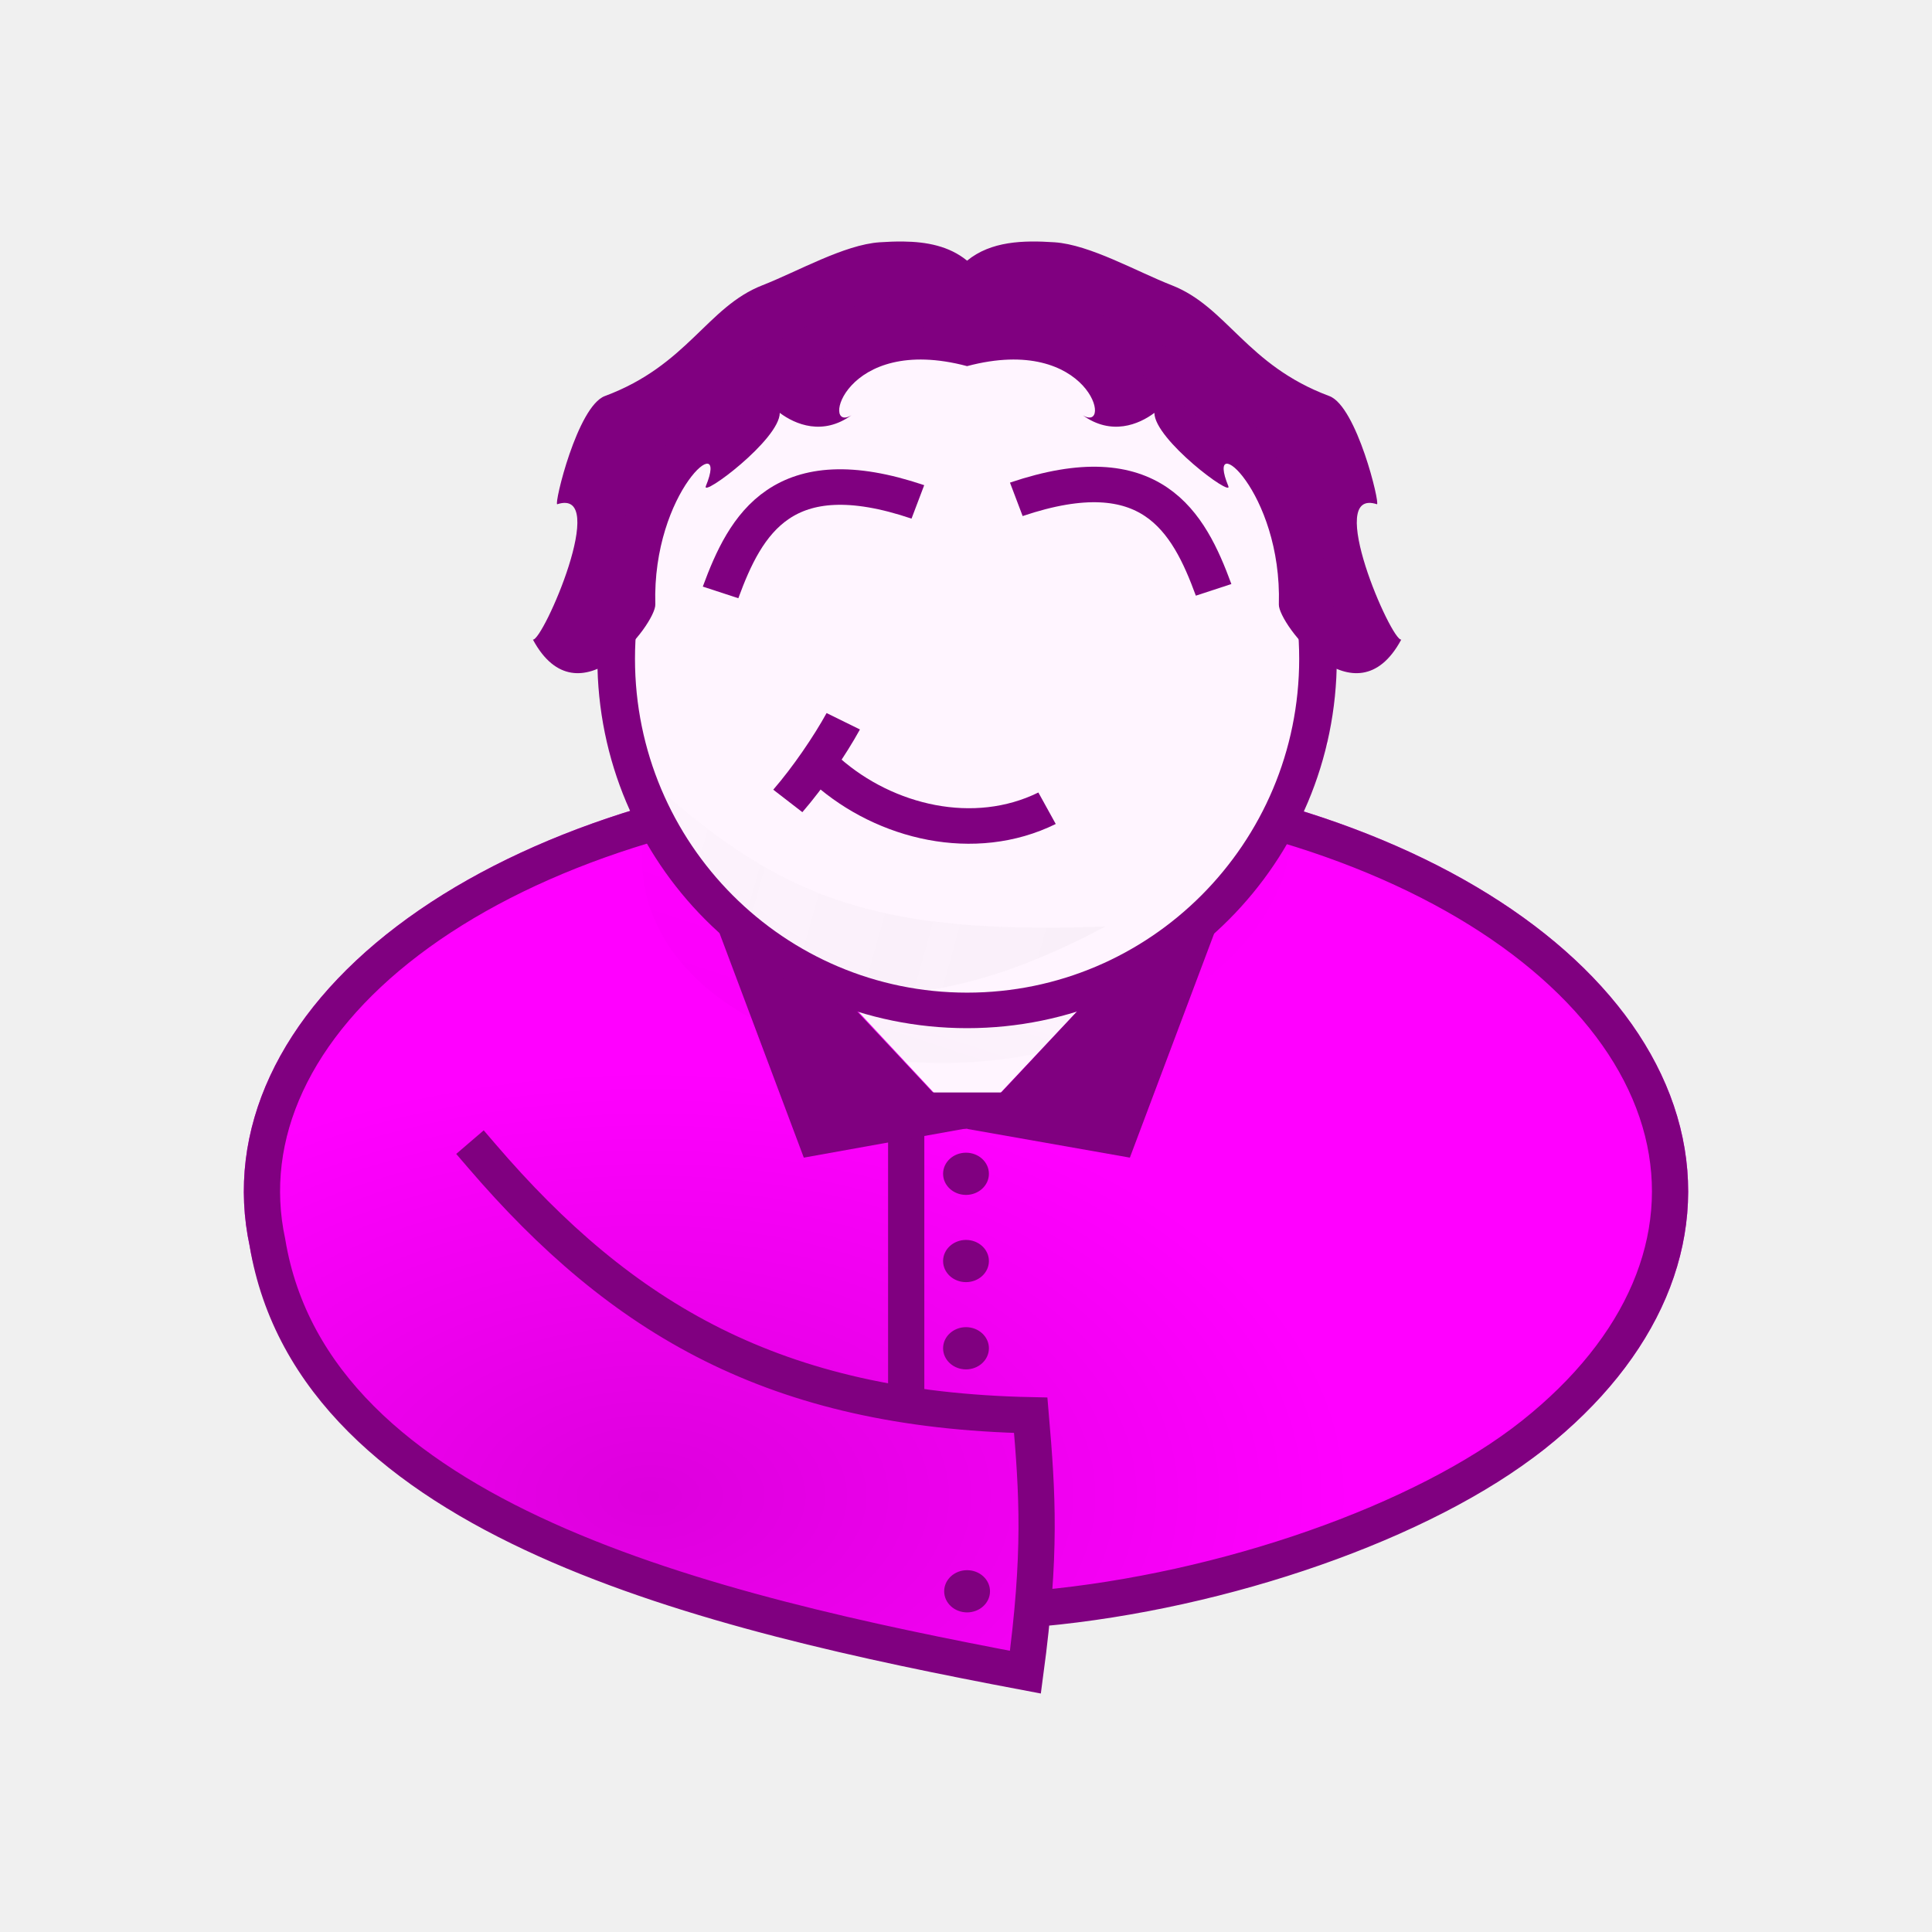
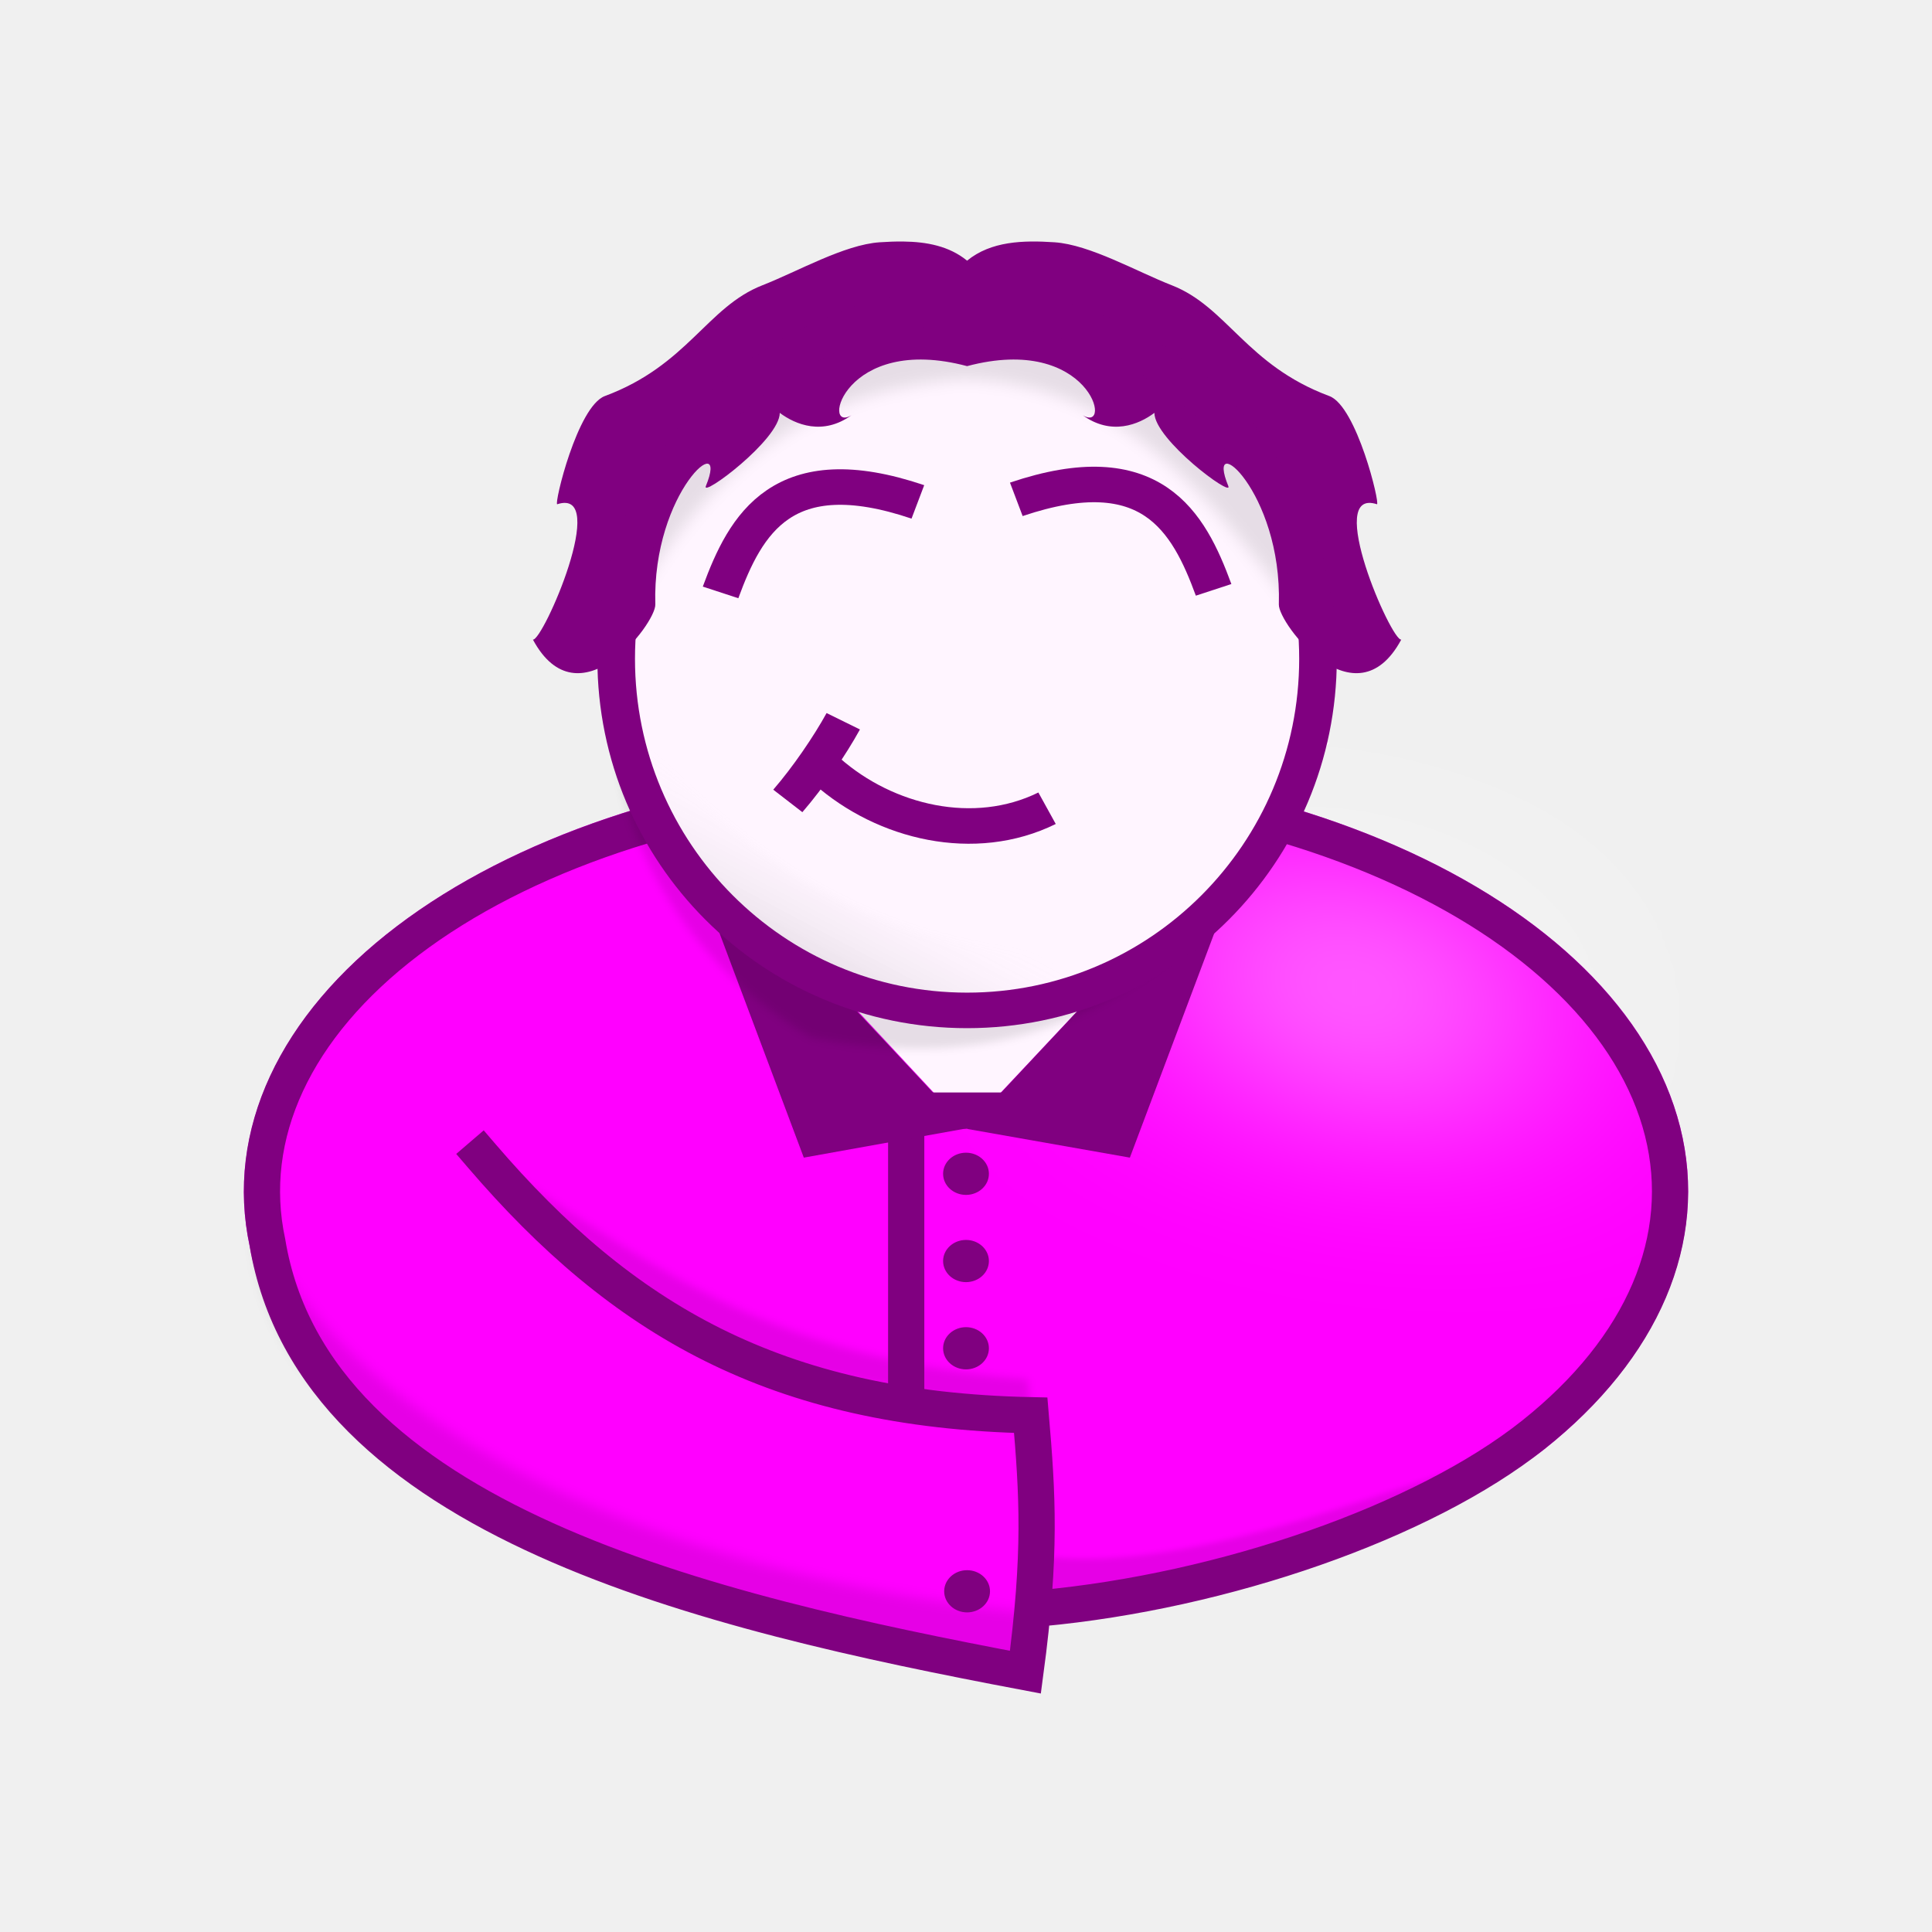
<svg xmlns="http://www.w3.org/2000/svg" xmlns:xlink="http://www.w3.org/1999/xlink" width="1600" height="1600" viewBox="0 0 1600 1600" version="1.1" id="svg8" enable-background="new">
  <defs id="defs2">
-     <linearGradient id="linearGradient965">
-       <stop style="stop-color:#000000;stop-opacity:1;" offset="0" id="stop961" />
-       <stop style="stop-color:#000000;stop-opacity:0;" offset="1" id="stop963" />
+     <linearGradient id="linearGradient1339">
+       <stop id="stop1335" offset="0" style="stop-color:#ffffff;stop-opacity:0" />
+       <stop id="stop1337" offset="1" style="stop-color:#000000;stop-opacity:0.996" />
    </linearGradient>
-     <linearGradient id="linearGradient1339">
-       <stop id="stop1335" offset="0" style="stop-color:#ffffff;stop-opacity:0.231" />
-       <stop id="stop1337" offset="1" style="stop-color:#000000;stop-opacity:0.141" />
-     </linearGradient>
-     <linearGradient id="linearGradient1071">
-       <stop style="stop-color:#000000;stop-opacity:1;" offset="0" id="stop1067" />
-       <stop style="stop-color:#000000;stop-opacity:0.141" offset="1" id="stop1069" />
-     </linearGradient>
-     <linearGradient id="linearGradient838">
-       <stop id="stop834" offset="0" style="stop-color:#ff00ff;stop-opacity:1;" />
-       <stop id="stop836" offset="1" style="stop-color:#ffaaff;stop-opacity:1" />
-     </linearGradient>
-     <radialGradient xlink:href="#linearGradient838" id="radialGradient827" cx="57.282" cy="139.573" fx="57.282" fy="139.573" r="22.357" gradientTransform="matrix(1,0,0,0.8816568,0,16.51751)" gradientUnits="userSpaceOnUse" spreadMethod="reflect" />
-     <linearGradient xlink:href="#linearGradient1071" id="linearGradient1049" gradientUnits="userSpaceOnUse" gradientTransform="matrix(0.5490671,0,0,0.6440534,474.4132,-198.2713)" x1="502.894" y1="290.314" x2="590.971" y2="136.298" />
-     <linearGradient xlink:href="#linearGradient1071" id="linearGradient1226" gradientUnits="userSpaceOnUse" gradientTransform="matrix(1.178848,0,0,1.319536,-65.99549,-75.18657)" x1="430.561" y1="280.298" x2="590.971" y2="136.298" />
-     <linearGradient xlink:href="#linearGradient1339" id="linearGradient2511" x1="518.801" y1="271.596" x2="943.907" y2="391.781" gradientUnits="userSpaceOnUse" gradientTransform="matrix(1.105025,0.5759596,0,1.28166,-93.32294,-306.5986)" />
-     <radialGradient xlink:href="#linearGradient965" id="radialGradient967" cx="538.192" cy="1373.606" fx="538.192" fy="1373.606" r="582.553" gradientTransform="matrix(1,0,0,0.606743,0,405.5889)" gradientUnits="userSpaceOnUse" />
-     <filter style="color-interpolation-filters:sRGB" id="filter973">
-       <feBlend mode="darken" in2="BackgroundImage" id="feBlend975" />
+     <linearGradient xlink:href="#linearGradient1339" id="linearGradient2511" x1="697.047" y1="343.439" x2="696.175" y2="434.516" gradientUnits="userSpaceOnUse" gradientTransform="matrix(1.105025,0.5759596,0,1.28166,-93.32295,-306.5986)" />
+     <filter style="color-interpolation-filters:sRGB" id="filter1130" x="-0.659" width="2.318" y="-1.173" height="3.346">
+       <feGaussianBlur stdDeviation="53.489" id="feGaussianBlur1132" />
    </filter>
-     <radialGradient xlink:href="#linearGradient965" id="radialGradient1023" gradientUnits="userSpaceOnUse" gradientTransform="matrix(1,0,0,0.606743,0,405.5889)" cx="538.192" cy="1373.606" fx="538.192" fy="1373.606" r="582.553" />
+     <filter style="color-interpolation-filters:sRGB" id="filter1148" x="-0.018" width="1.035" y="-0.037" height="1.075">
+       <feGaussianBlur stdDeviation="3.347" id="feGaussianBlur1150" />
+     </filter>
+     <filter style="color-interpolation-filters:sRGB" id="filter1160" x="-0.019" width="1.038" y="-0.033" height="1.065">
+       <feGaussianBlur stdDeviation="5.159" id="feGaussianBlur1162" />
+     </filter>
+     <filter style="color-interpolation-filters:sRGB" id="filter1184" x="-0.016" width="1.032" y="-0.048" height="1.096">
+       <feGaussianBlur stdDeviation="2.538" id="feGaussianBlur1186" />
+     </filter>
+     <filter style="color-interpolation-filters:sRGB" id="filter1208" x="-0.019" width="1.037" y="-0.034" height="1.067">
+       <feGaussianBlur stdDeviation="3.41" id="feGaussianBlur1210" />
+     </filter>
+     <filter style="color-interpolation-filters:sRGB" id="filter1226" x="-0.027" width="1.053" y="-0.056" height="1.112">
+       <feGaussianBlur stdDeviation="6.268" id="feGaussianBlur1228" />
+     </filter>
+     <filter style="color-interpolation-filters:sRGB" id="filter1240" x="-0.017" width="1.034" y="-0.04" height="1.081">
+       <feGaussianBlur stdDeviation="3.24" id="feGaussianBlur1242" />
+     </filter>
  </defs>
-   <g id="layer7" style="display:inline" transform="translate(2.056898,158.0872)">
-     <g id="layer1" transform="translate(71.23495,903.3248)" style="display:inline;opacity:1">
-       <path style="display:inline;fill:#ff00ff;fill-opacity:1;fill-rule:nonzero;stroke:#ff00ff;stroke-width:30;stroke-linecap:square;stroke-linejoin:miter;stroke-miterlimit:4;stroke-dasharray:none;stroke-opacity:1;paint-order:fill markers stroke" d="m 799.699,646.014 c -26.105,0.008 -52.318,1.04 -78.473,3.123 -152.17,12.119 -290.009,58.816 -383.578,129.947 -93.57,71.131 -135.313,160.952 -116.164,249.955 38.312,231.031 619.933,349.659 619.933,349.659 l 8.115,-54.611 c 0,0 329.189,-63.473 420.18,-135.737 90.991,-72.264 129.494,-162.578 107.148,-251.326 C 1354.515,848.275 1273.124,768.26 1150.365,714.357 1048.706,669.719 925.477,645.975 799.699,646.014 Z M 398.975,957.252 617.451,1123.504 c -89.358,-36.174 -165.012,-93.442 -218.477,-166.252 z" transform="translate(-73.29185,-1061.412)" id="path910" />
-       <path style="display:inline;fill:#fff5ff;fill-opacity:1;fill-rule:nonzero;stroke:none;stroke-width:32.722;stroke-linecap:butt;stroke-linejoin:miter;stroke-miterlimit:4;stroke-dasharray:none;stroke-opacity:1;paint-order:fill markers stroke" id="path957" d="m 429.504,-446.931 a 667.427,357.657 0 0 1 598.417,0.593 l -300.311,319.406 z" />
-     </g>
-     <g style="display:inline;opacity:0.133;filter:url(#filter973)" transform="translate(71.23495,903.3248)" id="g1184">
-       <ellipse id="ellipse1047" style="display:inline;opacity:0.115;fill:url(#linearGradient1049);fill-opacity:1;fill-rule:evenodd;stroke:none;stroke-width:14.867;stroke-linecap:butt;stroke-linejoin:miter;stroke-miterlimit:4;stroke-dasharray:none;stroke-opacity:1;paint-order:fill markers stroke" cx="819.648" cy="-194.215" rx="266.959" ry="184.579" transform="matrix(0.9749971,-0.2222175,0.3683795,0.9296755,0,0)" />
-       <path id="path923" style="display:inline;fill:url(#radialGradient1023);fill-opacity:1;fill-rule:nonzero;stroke:none;stroke-width:30;stroke-linecap:square;stroke-linejoin:miter;stroke-miterlimit:4;stroke-dasharray:none;stroke-opacity:0.346;paint-order:fill markers stroke" d="M 801.804,936.067 560.243,677.899 c -160.838,54.837 -372.171,174.504 -338.759,351.14 38.312,231.031 359.225,300.33 619.933,349.659 3.279,-24.419 6.541,-34.785 8.115,-54.611 137.586,-23.284 320.275,-59.352 420.18,-135.737 90.991,-72.264 129.494,-162.578 107.148,-251.326 -74.3,-157.314 -182.954,-215.51 -335.713,-258.685 z" transform="translate(-73.29185,-1061.412)" />
-     </g>
-     <g transform="translate(71.23495,903.3248)" id="g1055" style="display:inline">
-       <ellipse id="ellipse849" style="opacity:0.115;fill:none;fill-opacity:1;fill-rule:evenodd;stroke:none;stroke-width:30.265;stroke-linecap:butt;stroke-linejoin:miter;stroke-miterlimit:4;stroke-dasharray:none;stroke-opacity:1;paint-order:fill markers stroke" cx="727.61" cy="-70.341" rx="583.872" ry="349.751" />
-       <ellipse ry="16.662" rx="18.157" cy="-17.077" cx="726.708" id="ellipse2524" style="display:inline;opacity:1;fill:#800080;fill-opacity:1;fill-rule:nonzero;stroke:#800080;stroke-width:1.63;stroke-linecap:square;stroke-linejoin:round;stroke-miterlimit:4;stroke-dasharray:none;stroke-opacity:1;paint-order:stroke markers fill" />
-       <ellipse style="display:inline;opacity:1;fill:#800080;fill-opacity:1;fill-rule:nonzero;stroke:#800080;stroke-width:1.63;stroke-linecap:square;stroke-linejoin:round;stroke-miterlimit:4;stroke-dasharray:none;stroke-opacity:1;paint-order:stroke markers fill" id="ellipse2526" cx="726.708" cy="-89.321" rx="18.157" ry="16.662" />
-       <ellipse style="display:inline;opacity:1;fill:#800080;fill-opacity:1;fill-rule:nonzero;stroke:#800080;stroke-width:1.63;stroke-linecap:square;stroke-linejoin:round;stroke-miterlimit:4;stroke-dasharray:none;stroke-opacity:1;paint-order:stroke markers fill" id="ellipse898" cx="726.708" cy="55.168" rx="18.157" ry="16.662" />
-       <path id="path1261" style="display:inline;fill:none;fill-opacity:1;fill-rule:nonzero;stroke:#800080;stroke-width:30;stroke-linecap:square;stroke-linejoin:miter;stroke-miterlimit:4;stroke-dasharray:none;stroke-opacity:1;paint-order:fill markers stroke" d="m 325.683,-104.16 c 116.052,135.313 243.057,210.321 454.631,214.791 5.588,65.382 8.847,114.133 -4.398,212.775 C 515.207,274.077 186.504,198.659 148.192,-32.372 c -19.149,-89.003 22.594,-178.824 116.164,-249.956 93.57,-71.131 231.409,-117.828 383.578,-129.947 152.17,-12.119 306.381,11.318 429.14,65.22 122.758,53.903 204.15,133.918 226.496,222.666 22.346,88.748 -16.158,179.062 -107.149,251.326 C 1105.43,199.201 940.182,256.481 788.482,270.464" />
-       <ellipse style="display:inline;opacity:1;fill:#800080;fill-opacity:1;fill-rule:nonzero;stroke:#800080;stroke-width:1.63;stroke-linecap:square;stroke-linejoin:round;stroke-miterlimit:4;stroke-dasharray:none;stroke-opacity:1;paint-order:stroke markers fill" id="path2513" cx="727.608" cy="256.423" rx="18.157" ry="16.662" />
-       <path style="fill:none;stroke:#800080;stroke-width:30;stroke-linecap:butt;stroke-linejoin:miter;stroke-miterlimit:4;stroke-dasharray:none;stroke-opacity:1" d="M 677.187,-128.932 V 97.513" id="path977" />
-       <g id="g987">
-         <path id="path867" d="m 486.951,-383.513 240.247,256.581 -134.807,24.219 z" style="fill:#800080;fill-opacity:1;stroke:none;stroke-width:1px;stroke-linecap:butt;stroke-linejoin:miter;stroke-opacity:1" />
-         <path style="fill:#800080;fill-opacity:1;stroke:none;stroke-width:1px;stroke-linecap:butt;stroke-linejoin:miter;stroke-opacity:1" d="m 967.856,-383.073 -240.247,256.581 134.807,23.779 z" id="path873" />
-         <path style="fill:none;stroke:#800080;stroke-width:30;stroke-linecap:butt;stroke-linejoin:miter;stroke-miterlimit:4;stroke-dasharray:none;stroke-opacity:1" d="M 846.322,-141.671 H 619.877" id="path982" />
+   <g id="layer5">
+     <g id="layer7" style="display:inline" transform="translate(2.056898,158.0872)">
+       <g id="layer1" transform="translate(71.23495,903.3248)" style="display:inline;opacity:1">
+         <path style="color:#000000;font-style:normal;font-variant:normal;font-weight:normal;font-stretch:normal;font-size:medium;line-height:normal;font-family:sans-serif;font-variant-ligatures:normal;font-variant-position:normal;font-variant-caps:normal;font-variant-numeric:normal;font-variant-alternates:normal;font-feature-settings:normal;text-indent:0;text-align:start;text-decoration:none;text-decoration-line:none;text-decoration-style:solid;text-decoration-color:#000000;letter-spacing:normal;word-spacing:normal;text-transform:none;writing-mode:lr-tb;direction:ltr;text-orientation:mixed;dominant-baseline:auto;baseline-shift:baseline;text-anchor:start;white-space:normal;shape-padding:0;clip-rule:nonzero;display:inline;overflow:visible;visibility:visible;opacity:1;isolation:auto;mix-blend-mode:normal;color-interpolation:sRGB;color-interpolation-filters:linearRGB;solid-color:#000000;solid-opacity:1;vector-effect:none;fill:#ff00ff;fill-opacity:1;fill-rule:nonzero;stroke:none;stroke-width:30;stroke-linecap:square;stroke-linejoin:miter;stroke-miterlimit:4;stroke-dasharray:none;stroke-dashoffset:0;stroke-opacity:1;paint-order:fill markers stroke;color-rendering:auto;image-rendering:auto;shape-rendering:auto;text-rendering:auto;enable-background:accumulate" d="m 726.403,-430.398 c -26.497,0.008 -53.106,1.055 -79.66,3.17 -154.495,12.304 -294.763,59.447 -391.465,132.959 -96.618,73.449 -142.19,169.47 -121.793,264.803 10.694,63.395 57.459,116.597 118.906,161.322 61.595,44.833 138.863,81.662 214.688,111.213 151.649,59.103 298.049,88.914 298.049,88.914 l 15.508,3.164 8.904,-59.93 c 14.058,-2.77 81.547,-16.225 166.523,-38.814 94.25,-25.055 198.966,-57.438 249.686,-97.719 94.143,-74.767 136.298,-171.693 112.367,-266.734 -23.93,-95.041 -109.485,-177.62 -235.012,-232.738 -103.952,-45.645 -229.033,-69.649 -356.701,-69.609 z" id="path891" />
+         <path style="display:inline;fill:#fff5ff;fill-opacity:1;fill-rule:nonzero;stroke:none;stroke-width:32.722;stroke-linecap:butt;stroke-linejoin:miter;stroke-miterlimit:4;stroke-dasharray:none;stroke-opacity:1;paint-order:fill markers stroke" id="path957" d="m 429.504,-446.931 a 667.427,357.657 0 0 1 598.417,0.593 l -300.311,319.406 z" />
+       </g>
+       <g style="display:inline;opacity:1" transform="translate(71.23495,903.3248)" id="g1184">
+         <ellipse style="display:inline;opacity:1;fill:#ffffff;fill-opacity:1;fill-rule:nonzero;stroke:none;stroke-width:30;stroke-linecap:square;stroke-linejoin:round;stroke-miterlimit:4;stroke-dasharray:none;stroke-opacity:1;paint-order:stroke fill markers;filter:url(#filter1130)" id="path945" cx="885.227" cy="-573.16" rx="96.785" ry="39.344" transform="matrix(1.74089,0.4457144,0.02725236,1.229946,-477.462,66.83464)" />
+         <path style="display:inline;opacity:0.1;fill:#000000;fill-opacity:1;stroke:#000000;stroke-width:1px;stroke-linecap:butt;stroke-linejoin:miter;stroke-opacity:1;filter:url(#filter1148)" d="M 325.683,-104.16 C 465.921,-15.394 554.547,62.88 777.388,81.517 l 2.926,29.114 -259.368,-52.775 z" id="path915" />
+         <path style="opacity:0.1;fill:#000000;fill-opacity:1;stroke:none;stroke-width:1px;stroke-linecap:butt;stroke-linejoin:miter;stroke-opacity:1;filter:url(#filter1160)" d="m 137.59,-56.287 c 66.825,170.327 321.927,300.32 651.95,331.504 l -13.625,48.189 C 281.367,224.327 132.745,92.411 137.59,-56.287 Z" id="path1138" />
+         <path style="opacity:0.1;fill:#000000;fill-opacity:1;stroke:none;stroke-width:1px;stroke-linecap:butt;stroke-linejoin:miter;stroke-opacity:1;filter:url(#filter1184)" d="m 788.482,270.464 -2.688,-43.462 c 106.171,14.851 248.011,-37.511 380.579,-83.46 -111.362,60.803 -223.052,121.191 -377.892,126.922 z" id="path1166" />
+       </g>
+       <g transform="translate(71.23495,903.3248)" id="g1055" style="display:inline">
+         <ellipse id="ellipse849" style="opacity:0.115;fill:none;fill-opacity:1;fill-rule:evenodd;stroke:none;stroke-width:30.265;stroke-linecap:butt;stroke-linejoin:miter;stroke-miterlimit:4;stroke-dasharray:none;stroke-opacity:1;paint-order:fill markers stroke" cx="727.61" cy="-70.341" rx="583.872" ry="349.751" />
+         <ellipse ry="16.662" rx="18.157" cy="-17.077" cx="726.708" id="ellipse2524" style="display:inline;opacity:1;fill:#800080;fill-opacity:1;fill-rule:nonzero;stroke:#800080;stroke-width:1.63;stroke-linecap:square;stroke-linejoin:round;stroke-miterlimit:4;stroke-dasharray:none;stroke-opacity:1;paint-order:stroke markers fill" />
+         <ellipse style="display:inline;opacity:1;fill:#800080;fill-opacity:1;fill-rule:nonzero;stroke:#800080;stroke-width:1.63;stroke-linecap:square;stroke-linejoin:round;stroke-miterlimit:4;stroke-dasharray:none;stroke-opacity:1;paint-order:stroke markers fill" id="ellipse2526" cx="726.708" cy="-89.321" rx="18.157" ry="16.662" />
+         <ellipse style="display:inline;opacity:1;fill:#800080;fill-opacity:1;fill-rule:nonzero;stroke:#800080;stroke-width:1.63;stroke-linecap:square;stroke-linejoin:round;stroke-miterlimit:4;stroke-dasharray:none;stroke-opacity:1;paint-order:stroke markers fill" id="ellipse898" cx="726.708" cy="55.168" rx="18.157" ry="16.662" />
+         <path id="path1261" style="display:inline;fill:none;fill-opacity:1;fill-rule:nonzero;stroke:#800080;stroke-width:30;stroke-linecap:square;stroke-linejoin:miter;stroke-miterlimit:4;stroke-dasharray:none;stroke-opacity:1;paint-order:fill markers stroke" d="m 325.683,-104.16 c 116.052,135.313 243.057,210.321 454.631,214.791 5.588,65.382 8.847,114.133 -4.398,212.775 C 515.207,274.077 186.504,198.659 148.192,-32.372 c -19.149,-89.003 22.594,-178.824 116.164,-249.956 93.57,-71.131 231.409,-117.828 383.578,-129.947 152.17,-12.119 306.381,11.318 429.14,65.22 122.758,53.903 204.15,133.918 226.496,222.666 22.346,88.748 -16.158,179.062 -107.149,251.326 C 1105.43,199.201 940.182,256.481 788.482,270.464" />
+         <ellipse style="display:inline;opacity:1;fill:#800080;fill-opacity:1;fill-rule:nonzero;stroke:#800080;stroke-width:1.63;stroke-linecap:square;stroke-linejoin:round;stroke-miterlimit:4;stroke-dasharray:none;stroke-opacity:1;paint-order:stroke markers fill" id="path2513" cx="727.608" cy="256.423" rx="18.157" ry="16.662" />
+         <path style="fill:none;stroke:#800080;stroke-width:30;stroke-linecap:butt;stroke-linejoin:miter;stroke-miterlimit:4;stroke-dasharray:none;stroke-opacity:1" d="M 677.187,-128.932 V 97.513" id="path977" />
+         <g id="g987">
+           <path id="path867" d="m 486.951,-383.513 240.247,256.581 -134.807,24.219 z" style="fill:#800080;fill-opacity:1;stroke:none;stroke-width:1px;stroke-linecap:butt;stroke-linejoin:miter;stroke-opacity:1" />
+           <path style="fill:#800080;fill-opacity:1;stroke:none;stroke-width:1px;stroke-linecap:butt;stroke-linejoin:miter;stroke-opacity:1" d="m 967.856,-383.073 -240.247,256.581 134.807,23.779 z" id="path873" />
+           <path style="fill:none;stroke:#800080;stroke-width:30;stroke-linecap:butt;stroke-linejoin:miter;stroke-miterlimit:4;stroke-dasharray:none;stroke-opacity:1" d="M 846.322,-141.671 H 619.877" id="path982" />
+         </g>
      </g>
    </g>
-   </g>
-   <g id="layer6" style="display:inline" transform="translate(2.056898,158.0872)">
-     <g id="layer2" style="display:inline">
-       <ellipse style="fill:#fff5ff;fill-opacity:1;fill-rule:nonzero;stroke:none;stroke-width:30.265;stroke-linecap:butt;stroke-linejoin:miter;stroke-miterlimit:4;stroke-dasharray:none;stroke-opacity:1;paint-order:markers fill stroke" id="ellipse1103" cx="-798.845" cy="387.473" rx="290.603" ry="291.209" transform="scale(-1,1)" />
-     </g>
-     <g id="layer4" style="display:inline">
-       <path style="display:inline;opacity:0.168;fill:url(#linearGradient2511);fill-opacity:1;fill-rule:nonzero;stroke:none;stroke-width:1.763;stroke-linecap:butt;stroke-linejoin:miter;stroke-miterlimit:4;stroke-dasharray:none;stroke-opacity:1;paint-order:stroke fill markers" d="M 913.337,609.197 C 734.403,704.88 578.448,691.196 500.739,456.394 625.751,572.62 692.798,617.832 913.337,609.197 Z" id="ellipse1079" />
-     </g>
-     <g id="layer3" style="display:inline">
-       <g id="g887" transform="matrix(1.197651,0,0,1.131339,-39.51231,-163.5366)">
-         <path style="display:inline;fill:none;stroke:#800080;stroke-width:26;stroke-linecap:butt;stroke-linejoin:miter;stroke-miterlimit:4;stroke-dasharray:none;stroke-opacity:1" d="M 870.465,436.598 C 853.159,386.713 827.448,336.895 734.037,370.339" id="path1041" />
-         <path id="path1043" d="m 529.537,438.474 c 17.306,-49.885 43.017,-99.703 136.428,-66.259" style="display:inline;fill:none;stroke:#800080;stroke-width:26;stroke-linecap:butt;stroke-linejoin:miter;stroke-miterlimit:4;stroke-dasharray:none;stroke-opacity:1" />
-         <path style="display:inline;fill:none;stroke:#800080;stroke-width:26;stroke-linecap:butt;stroke-linejoin:miter;stroke-miterlimit:4;stroke-dasharray:none;stroke-opacity:1" d="M 755.301,596.46 C 705.043,622.659 643.6,607.026 603.203,569.336" id="path1047" />
-         <path id="path1049" d="m 614.381,532.792 c -9.341,17.945 -24.238,41.077 -38.344,58.317" style="display:inline;fill:none;stroke:#800080;stroke-width:26;stroke-linecap:butt;stroke-linejoin:miter;stroke-miterlimit:4;stroke-dasharray:none;stroke-opacity:1" />
-         <path id="path843" d="m 655.828,181.611 c -5.383,-0.07 -10.828,0.175 -16.236,0.557 -24.517,1.73 -56.898,21.46 -81.082,31.451 -38.453,15.886 -51.626,58.513 -108.994,81.123 -18.978,7.48 -35.223,79.186 -32.93,79.186 36.726,-12.663 -9.952,100.302 -16.807,99.088 31.642,62.249 85.028,-11.719 84.639,-25.688 -2.32,-83.209 51.714,-129.868 34.953,-86.711 -3.466,8.925 51.108,-34.061 51.105,-53.574 10.849,8.605 29.841,16.839 49.566,1.723 -21.302,13.667 -5.251,-59.889 79.959,-35.938 85.21,-23.951 101.259,49.604 79.957,35.938 19.725,15.116 38.717,6.882 49.566,-1.723 -0.003,19.513 54.572,62.499 51.105,53.574 -16.761,-43.157 37.273,3.502 34.953,86.711 -0.389,13.968 52.997,87.937 84.639,25.688 -6.854,1.214 -53.533,-111.751 -16.807,-99.088 2.293,0 -13.952,-71.706 -32.93,-79.186 -57.368,-22.611 -70.541,-65.237 -108.994,-81.123 -24.184,-9.991 -56.565,-29.721 -81.082,-31.451 -21.633,-1.527 -43.843,-0.882 -60.408,13.457 -12.424,-10.754 -28.024,-13.804 -44.174,-14.014 z" style="display:inline;fill:#800080;stroke:none;stroke-width:28.345;stroke-linecap:butt;stroke-linejoin:miter;stroke-miterlimit:4;stroke-dasharray:none;stroke-opacity:1;paint-order:stroke markers fill" />
-         <ellipse style="display:inline;fill:none;fill-opacity:1;fill-rule:nonzero;stroke:#800080;stroke-width:26;stroke-linecap:butt;stroke-linejoin:miter;stroke-miterlimit:4;stroke-dasharray:none;stroke-opacity:1;paint-order:markers fill stroke" id="ellipse1039" cx="-700.001" cy="487.042" rx="242.644" ry="257.402" transform="scale(-1,1)" />
+     <g id="layer6" style="display:inline" transform="translate(2.056898,158.0872)">
+       <g id="layer2" style="display:inline">
+         <ellipse style="fill:#fff5ff;fill-opacity:1;fill-rule:nonzero;stroke:none;stroke-width:30.265;stroke-linecap:butt;stroke-linejoin:miter;stroke-miterlimit:4;stroke-dasharray:none;stroke-opacity:1;paint-order:markers fill stroke" id="ellipse1103" cx="-798.845" cy="387.473" rx="290.603" ry="291.209" transform="scale(-1,1)" />
+       </g>
+       <g id="layer4" style="display:inline">
+         <path style="display:inline;opacity:0.1;fill:url(#linearGradient2511);fill-opacity:1;fill-rule:nonzero;stroke:none;stroke-width:1.763;stroke-linecap:butt;stroke-linejoin:miter;stroke-miterlimit:4;stroke-dasharray:none;stroke-opacity:1;paint-order:stroke fill markers;filter:url(#filter1208)" d="M 945.608,630.341 C 766.675,726.023 585.125,664.489 507.416,429.687 617.962,560.379 737.31,647.878 945.608,630.341 Z" id="ellipse1079" />
+         <path style="opacity:0.1;fill:#000000;fill-opacity:0.996;stroke:none;stroke-width:1px;stroke-linecap:butt;stroke-linejoin:miter;stroke-opacity:1;filter:url(#filter1226)" d="M 512.059,358.041 C 587.024,218.69 673.827,165.514 794.712,155.51 c 141.952,4.256 205.071,102.806 283.765,199.192 L 1061.785,193.345 802.501,88.742 522.074,200.022 Z" id="path1212" />
+         <path style="opacity:0.1;fill:#000000;fill-opacity:0.996;stroke:#000000;stroke-width:1px;stroke-linecap:butt;stroke-linejoin:miter;stroke-opacity:1;filter:url(#filter1240)" d="m 510.197,467.765 c 98.236,218.858 276.959,257.631 475.271,152.653 -63.074,47.801 -145.29,113.421 -315.536,80.261 C 566.615,639.624 515.163,539.283 510.197,467.765 Z" id="path1230" />
+       </g>
+       <g id="layer3" style="display:inline">
+         <g id="g887" transform="matrix(1.197651,0,0,1.131339,-39.51231,-163.5366)">
+           <path style="display:inline;fill:none;stroke:#800080;stroke-width:26;stroke-linecap:butt;stroke-linejoin:miter;stroke-miterlimit:4;stroke-dasharray:none;stroke-opacity:1" d="M 870.465,436.598 C 853.159,386.713 827.448,336.895 734.037,370.339" id="path1041" />
+           <path id="path1043" d="m 529.537,438.474 c 17.306,-49.885 43.017,-99.703 136.428,-66.259" style="display:inline;fill:none;stroke:#800080;stroke-width:26;stroke-linecap:butt;stroke-linejoin:miter;stroke-miterlimit:4;stroke-dasharray:none;stroke-opacity:1" />
+           <path style="display:inline;fill:none;stroke:#800080;stroke-width:26;stroke-linecap:butt;stroke-linejoin:miter;stroke-miterlimit:4;stroke-dasharray:none;stroke-opacity:1" d="M 755.301,596.46 C 705.043,622.659 643.6,607.026 603.203,569.336" id="path1047" />
+           <path id="path1049" d="m 614.381,532.792 c -9.341,17.945 -24.238,41.077 -38.344,58.317" style="display:inline;fill:none;stroke:#800080;stroke-width:26;stroke-linecap:butt;stroke-linejoin:miter;stroke-miterlimit:4;stroke-dasharray:none;stroke-opacity:1" />
+           <path id="path843" d="m 655.828,181.611 c -5.383,-0.07 -10.828,0.175 -16.236,0.557 -24.517,1.73 -56.898,21.46 -81.082,31.451 -38.453,15.886 -51.626,58.513 -108.994,81.123 -18.978,7.48 -35.223,79.186 -32.93,79.186 36.726,-12.663 -9.952,100.302 -16.807,99.088 31.642,62.249 85.028,-11.719 84.639,-25.688 -2.32,-83.209 51.714,-129.868 34.953,-86.711 -3.466,8.925 51.108,-34.061 51.105,-53.574 10.849,8.605 29.841,16.839 49.566,1.723 -21.302,13.667 -5.251,-59.889 79.959,-35.938 85.21,-23.951 101.259,49.604 79.957,35.938 19.725,15.116 38.717,6.882 49.566,-1.723 -0.003,19.513 54.572,62.499 51.105,53.574 -16.761,-43.157 37.273,3.502 34.953,86.711 -0.389,13.968 52.997,87.937 84.639,25.688 -6.854,1.214 -53.533,-111.751 -16.807,-99.088 2.293,0 -13.952,-71.706 -32.93,-79.186 -57.368,-22.611 -70.541,-65.237 -108.994,-81.123 -24.184,-9.991 -56.565,-29.721 -81.082,-31.451 -21.633,-1.527 -43.843,-0.882 -60.408,13.457 -12.424,-10.754 -28.024,-13.804 -44.174,-14.014 z" style="display:inline;fill:#800080;stroke:none;stroke-width:28.345;stroke-linecap:butt;stroke-linejoin:miter;stroke-miterlimit:4;stroke-dasharray:none;stroke-opacity:1;paint-order:stroke markers fill" />
+           <ellipse style="display:inline;fill:none;fill-opacity:1;fill-rule:nonzero;stroke:#800080;stroke-width:26;stroke-linecap:butt;stroke-linejoin:miter;stroke-miterlimit:4;stroke-dasharray:none;stroke-opacity:1;paint-order:markers fill stroke" id="ellipse1039" cx="-700.001" cy="487.042" rx="242.644" ry="257.402" transform="scale(-1,1)" />
+         </g>
      </g>
    </g>
  </g>
</svg>
